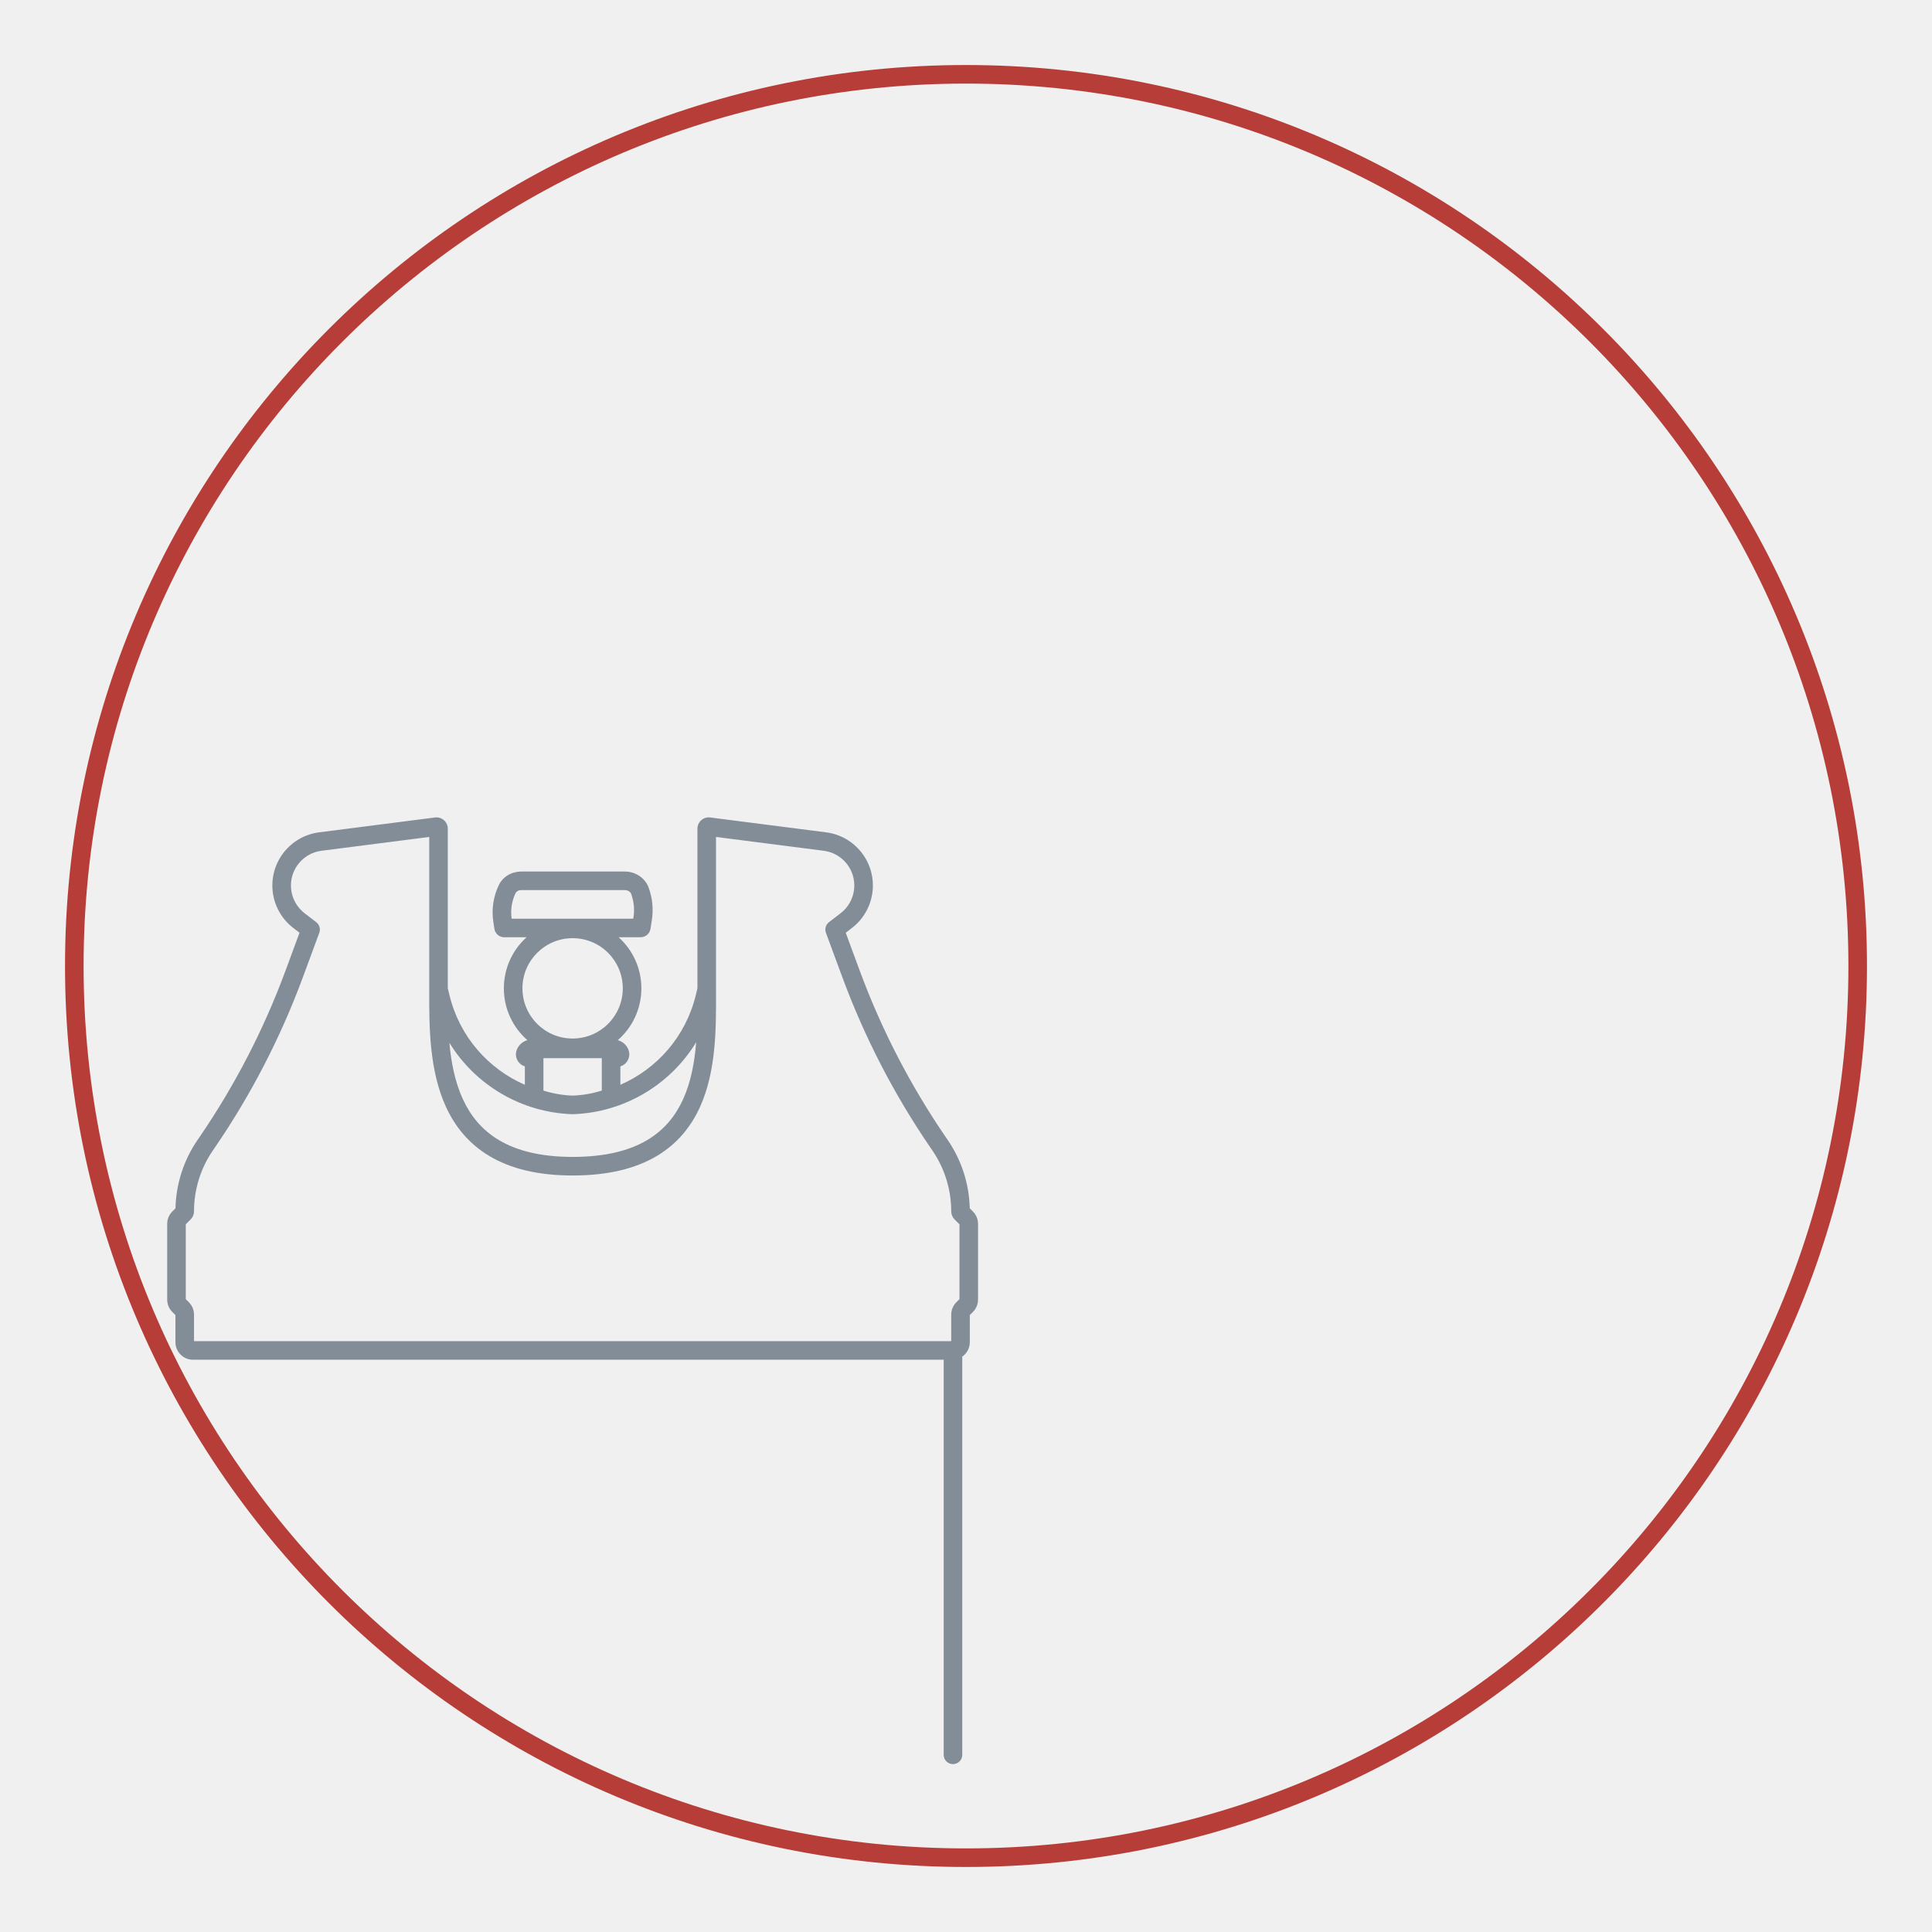
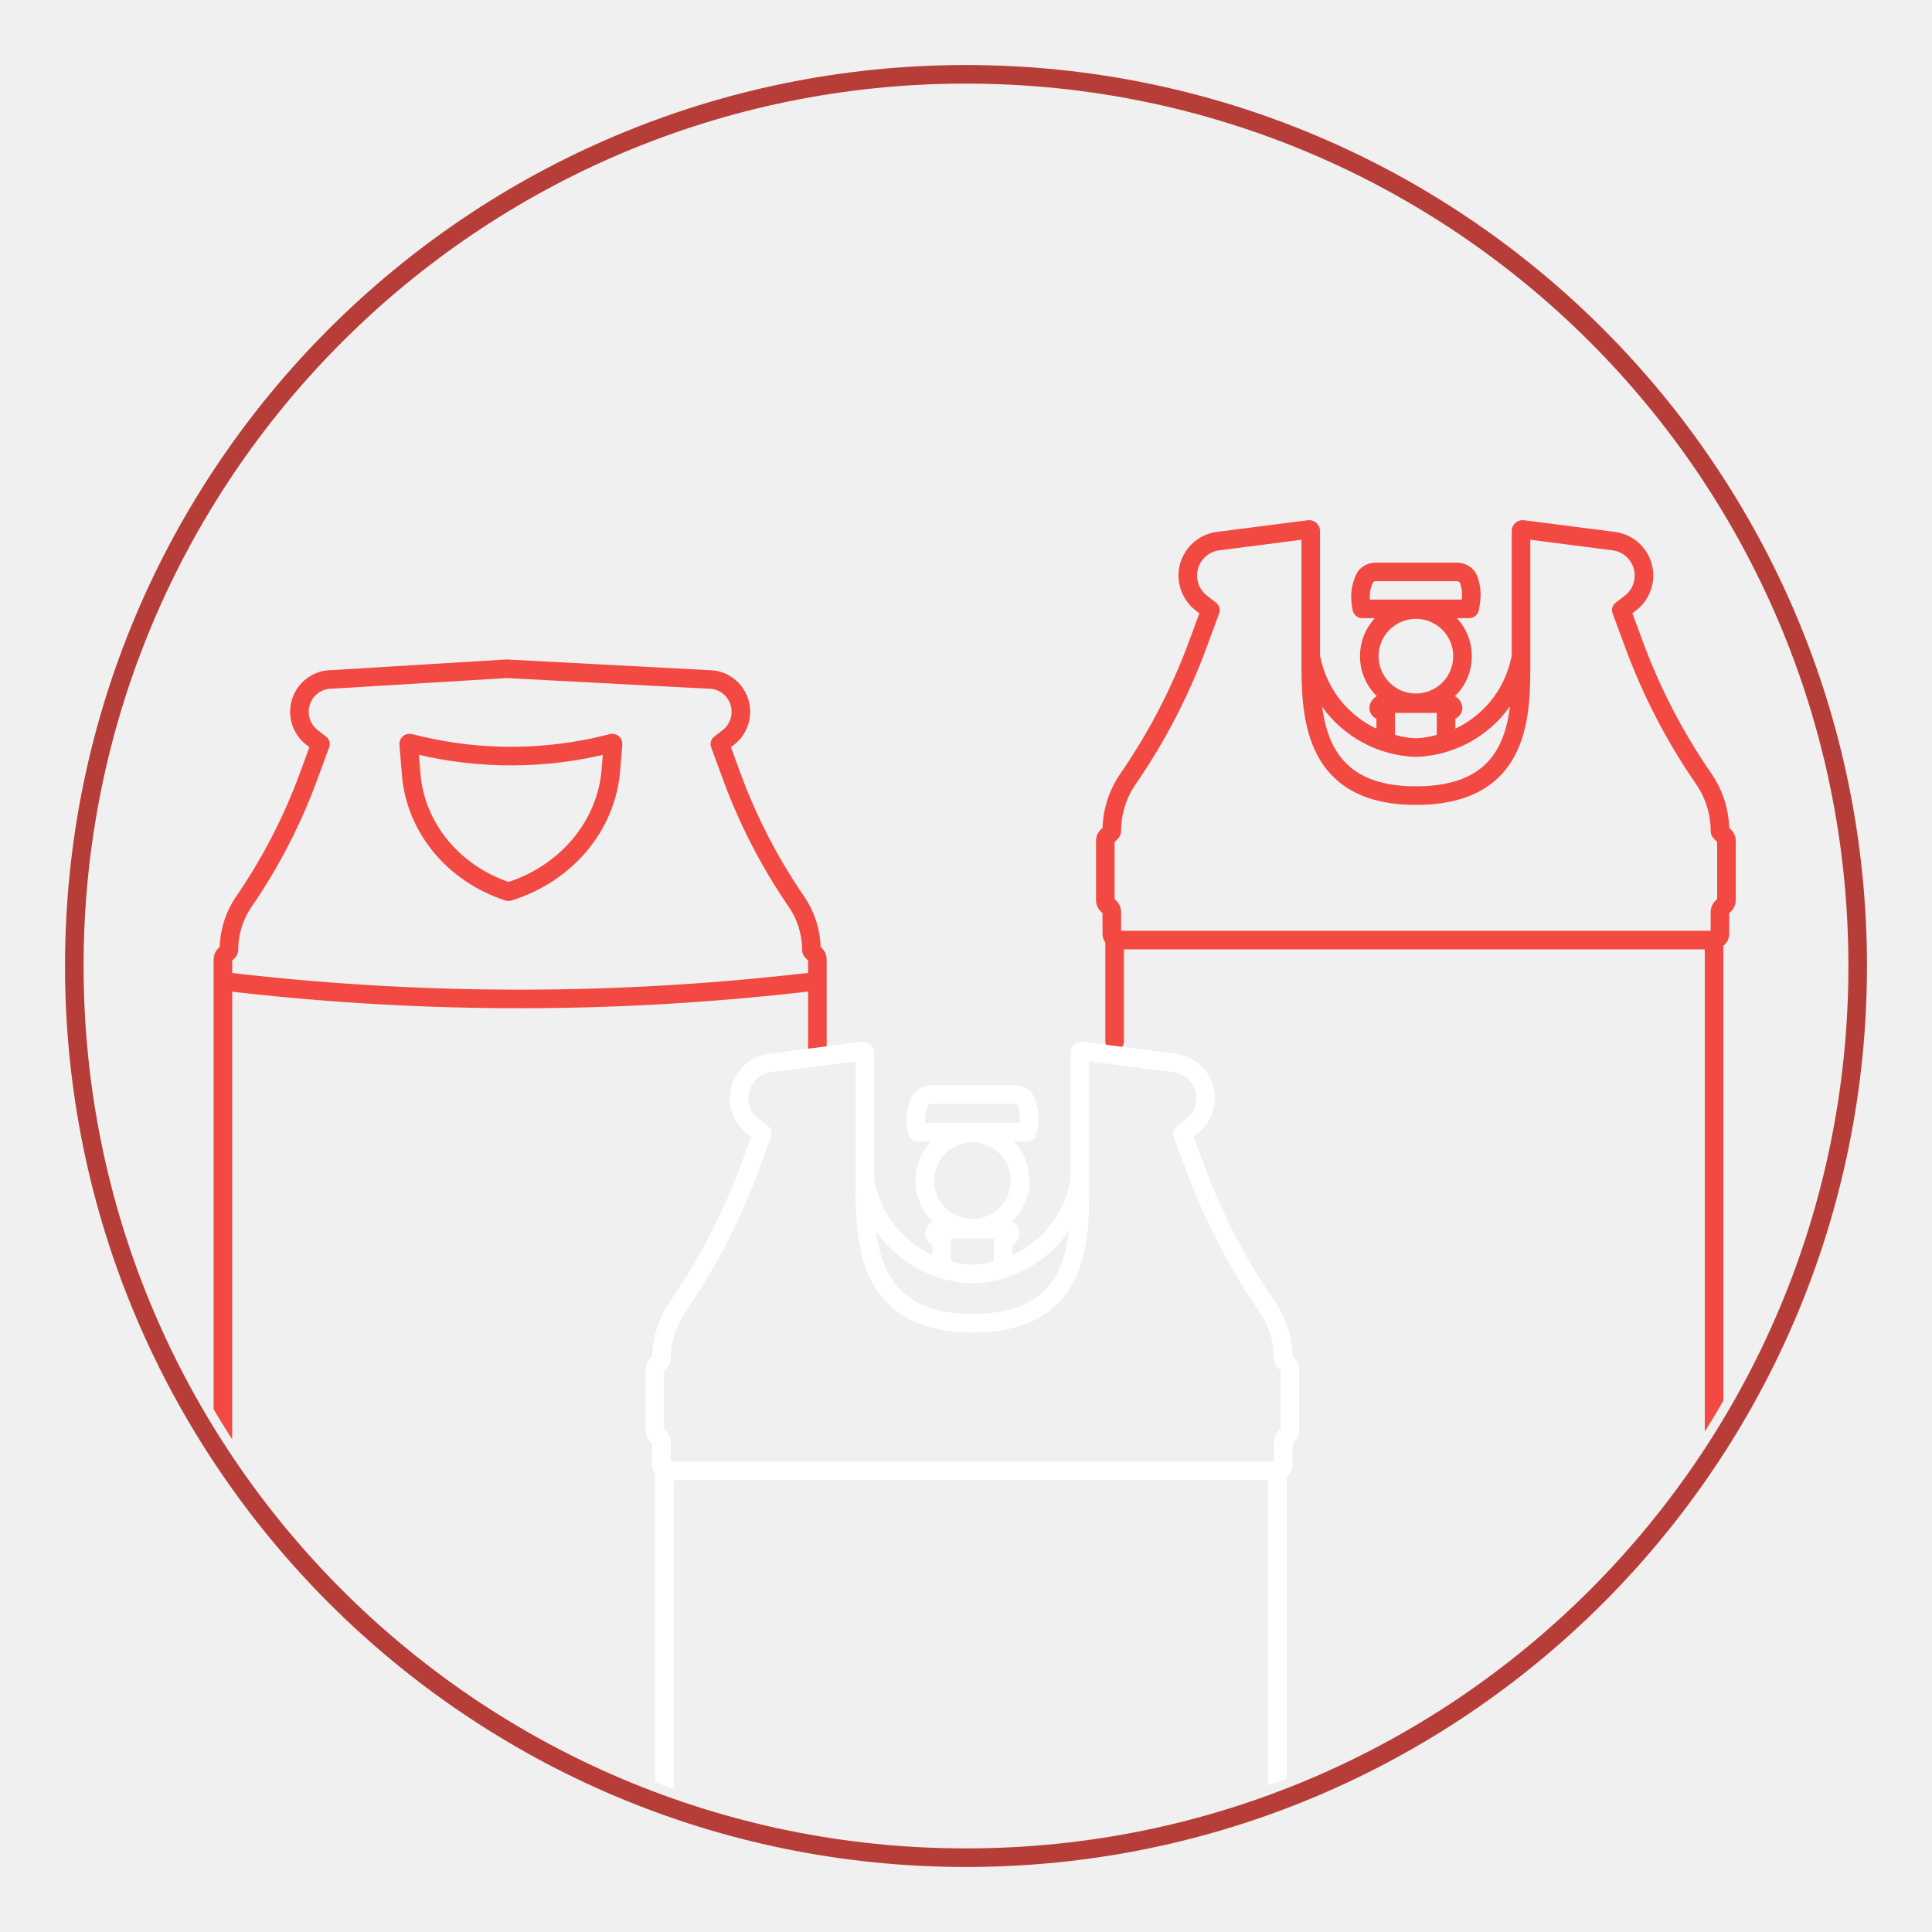
<svg xmlns="http://www.w3.org/2000/svg" width="104" height="104" viewBox="0 0 104 104" fill="none">
-   <g clip-path="url(#clip0_2183_17963)">
-     <circle cx="52" cy="52" r="48" stroke="#B73E38" />
-     <path fill-rule="evenodd" clip-rule="evenodd" d="M24.105 44.61C24.105 44.242 23.782 43.958 23.418 44.005L17.178 44.805C15.63 45.004 14.52 46.399 14.675 47.953C14.754 48.744 15.156 49.467 15.787 49.952L16.123 50.21L15.369 52.251C14.198 55.422 12.64 58.436 10.729 61.225L10.632 61.366C9.888 62.453 9.476 63.731 9.446 65.045L9.277 65.215C9.099 65.392 9 65.632 9 65.882V69.957C9 70.207 9.099 70.447 9.277 70.624L9.444 70.792V72.251C9.444 72.772 9.867 73.195 10.389 73.195H30.824H50.799V94.463C50.799 94.739 51.022 94.963 51.299 94.963C51.575 94.963 51.799 94.739 51.799 94.463V73.026C52.044 72.856 52.204 72.572 52.204 72.251V70.792L52.372 70.624C52.549 70.447 52.648 70.207 52.648 69.957V65.882C52.648 65.632 52.549 65.392 52.372 65.215L52.202 65.045C52.172 63.731 51.761 62.453 51.016 61.366L50.919 61.225C49.009 58.436 47.45 55.422 46.279 52.251L45.526 50.21L45.862 49.952C46.492 49.467 46.894 48.744 46.973 47.953C47.128 46.399 46.019 45.004 44.47 44.805L38.231 44.005C37.866 43.958 37.543 44.242 37.543 44.61V53.199L37.454 53.569C36.913 55.8 35.364 57.537 33.395 58.394L33.395 57.403C33.761 57.291 33.979 56.882 33.826 56.501C33.725 56.247 33.512 56.062 33.257 55.992C34.034 55.313 34.525 54.316 34.525 53.203C34.525 52.111 34.053 51.13 33.301 50.453H34.482C34.714 50.453 34.969 50.293 35.015 50L35.089 49.53C35.181 48.94 35.121 48.339 34.915 47.776C34.719 47.24 34.189 46.915 33.636 46.915L28.052 46.915C27.549 46.915 27.064 47.189 26.845 47.657C26.552 48.279 26.453 48.965 26.558 49.639L26.615 50.004C26.661 50.295 26.913 50.453 27.142 50.453H28.346C27.595 51.13 27.123 52.111 27.123 53.203C27.123 54.316 27.614 55.313 28.391 55.992C28.136 56.062 27.923 56.248 27.822 56.501C27.669 56.882 27.887 57.291 28.253 57.403L28.253 58.394C26.285 57.537 24.735 55.8 24.195 53.569L24.105 53.59L24.195 53.569L24.105 53.199V44.61ZM51.204 72.185V70.769C51.204 70.519 51.303 70.278 51.481 70.101L51.648 69.934V65.905L51.388 65.645C51.27 65.527 51.204 65.368 51.204 65.201C51.204 64.034 50.851 62.894 50.191 61.932L50.095 61.791C48.137 58.934 46.541 55.846 45.341 52.597L44.46 50.212C44.384 50.006 44.451 49.775 44.624 49.642L45.252 49.159C45.664 48.843 45.926 48.37 45.978 47.853C46.08 46.838 45.355 45.926 44.343 45.797L38.543 45.053V53.259C38.543 53.367 38.544 53.477 38.544 53.589V53.589C38.547 55.346 38.553 57.673 37.679 59.593C37.206 60.633 36.473 61.566 35.346 62.233C34.224 62.897 32.749 63.277 30.824 63.277C28.926 63.277 27.464 62.897 26.348 62.232C25.228 61.566 24.492 60.634 24.012 59.596C23.102 57.626 23.104 55.231 23.105 53.454L23.105 53.259V45.053L17.306 45.797C16.294 45.926 15.569 46.838 15.67 47.853C15.722 48.37 15.985 48.843 16.396 49.159L17.024 49.642C17.197 49.775 17.264 50.006 17.188 50.212L16.307 52.597C15.108 55.846 13.511 58.934 11.554 61.791L11.457 61.932C10.797 62.894 10.444 64.034 10.444 65.201C10.444 65.368 10.378 65.527 10.261 65.645L10 65.905V69.934L10.168 70.101C10.345 70.278 10.444 70.519 10.444 70.769V72.195H30.824H51.16C51.174 72.191 51.189 72.188 51.204 72.185ZM30.824 59.978L30.821 59.978L30.808 59.977C28.085 59.889 25.598 58.424 24.19 56.132C24.286 57.189 24.489 58.244 24.92 59.176C25.328 60.061 25.939 60.825 26.86 61.373C27.784 61.923 29.058 62.277 30.824 62.277C32.62 62.277 33.907 61.923 34.837 61.372C35.761 60.825 36.367 60.062 36.769 59.179C37.197 58.237 37.389 57.172 37.475 56.105C36.07 58.412 33.574 59.889 30.84 59.977L30.826 59.978L30.824 59.978ZM28.052 47.915L33.636 47.915C33.817 47.915 33.94 48.02 33.976 48.12C34.124 48.525 34.166 48.954 34.101 49.375L34.088 49.453H27.541C27.475 48.989 27.546 48.516 27.75 48.082C27.789 47.999 27.898 47.915 28.052 47.915ZM30.824 50.502C29.332 50.502 28.123 51.711 28.123 53.203C28.123 54.695 29.332 55.904 30.824 55.904C32.316 55.904 33.525 54.695 33.525 53.203C33.525 51.711 32.316 50.502 30.824 50.502ZM29.253 56.961H30.824H32.395L32.395 58.706C31.892 58.865 31.364 58.958 30.824 58.977C30.283 58.958 29.756 58.865 29.253 58.706L29.253 56.961Z" fill="#838D97" />
+   <circle cx="52" cy="52" r="48" stroke="#B73E38" />
+   <g clip-path="url(#clip0_2143_15252)">
+     <path d="M12 85L12 52.821M44 56.843V52.821M44 52.821V51.638C44 51.551 43.966 51.469 43.905 51.408L43.704 51.205C43.687 51.188 43.677 51.164 43.677 51.14C43.677 50.212 43.398 49.307 42.877 48.542L42.806 48.438C41.4 46.374 40.252 44.142 39.39 41.795L38.75 40.05L39.206 39.697C39.585 39.404 39.827 38.967 39.874 38.489C39.968 37.549 39.301 36.706 38.369 36.586L27.273 36L17.631 36.586C16.699 36.706 16.032 37.549 16.126 38.489C16.173 38.967 16.415 39.404 16.794 39.697L17.25 40.05L16.61 41.795C15.748 44.142 14.6 46.374 13.194 48.438L13.123 48.542C12.602 49.307 12.323 50.212 12.323 51.14C12.323 51.164 12.313 51.188 12.296 51.205L12.095 51.408C12.034 51.469 12 51.551 12 51.638L12 52.821M44 52.821L42.564 52.978C32.403 54.089 22.149 54.036 12 52.821V52.821" stroke="#F24942" stroke-linecap="round" stroke-linejoin="round" />
+     <path d="M22.051 40.001L22.573 40.125C25.889 40.911 29.367 40.892 32.673 40.07L32.95 40.002C32.976 39.995 33.002 40.015 33 40.04L32.885 41.456C32.639 44.465 30.469 47.044 27.379 47.999C27.372 48.001 27.366 48.001 27.359 47.998C24.419 47.041 22.369 44.564 22.134 41.685L22 40.041C21.998 40.015 22.024 39.995 22.051 40.001Z" stroke="#F24942" stroke-linecap="round" stroke-linejoin="round" />
+     <path fill-rule="evenodd" clip-rule="evenodd" d="M71.058 28.586C71.058 28.233 70.748 27.96 70.397 28.005L65.506 28.632C64.234 28.795 63.322 29.941 63.45 31.218C63.515 31.867 63.845 32.462 64.363 32.86L64.563 33.014L64 34.539C63.085 37.017 61.867 39.372 60.374 41.551L60.298 41.662C59.711 42.519 59.383 43.525 59.351 44.561L59.248 44.663C59.089 44.822 59 45.038 59 45.263V48.457C59 48.682 59.089 48.898 59.248 49.057L59.348 49.157V50.256C59.348 50.436 59.404 50.603 59.5 50.741V56.055C59.5 56.331 59.724 56.555 60 56.555C60.276 56.555 60.5 56.331 60.5 56.055V51.104H76.217H91.769V84.238C91.769 84.514 91.993 84.738 92.269 84.738C92.546 84.738 92.769 84.514 92.769 84.238V50.917C92.963 50.762 93.086 50.523 93.086 50.256V49.157L93.186 49.057C93.345 48.898 93.435 48.682 93.435 48.457V45.263C93.435 45.038 93.345 44.822 93.186 44.663L93.084 44.561C93.052 43.525 92.723 42.519 92.136 41.662L92.061 41.551C90.567 39.372 89.35 37.017 88.435 34.539L87.872 33.014L88.072 32.86C88.59 32.462 88.92 31.867 88.985 31.218C89.112 29.941 88.201 28.795 86.929 28.632L82.038 28.005C81.687 27.96 81.377 28.233 81.377 28.586V35.307L81.31 35.584C80.908 37.242 79.782 38.545 78.341 39.225L78.341 38.69C78.639 38.555 78.804 38.2 78.671 37.868C78.603 37.697 78.478 37.559 78.323 37.474C78.881 36.928 79.228 36.166 79.228 35.323C79.228 34.532 78.923 33.813 78.425 33.276H79.087C79.314 33.276 79.566 33.119 79.611 32.829L79.669 32.461C79.744 31.98 79.695 31.491 79.528 31.032C79.356 30.565 78.897 30.287 78.423 30.287H74.046C73.614 30.287 73.193 30.522 73.001 30.93C72.763 31.437 72.681 31.997 72.767 32.546L72.812 32.833C72.857 33.12 73.107 33.276 73.332 33.276H74.012C73.513 33.813 73.209 34.532 73.209 35.323C73.209 36.166 73.555 36.927 74.113 37.474C73.957 37.559 73.832 37.696 73.764 37.868C73.631 38.2 73.796 38.555 74.094 38.69L74.094 39.225C72.653 38.545 71.527 37.242 71.125 35.584L71.058 35.307V28.586ZM76.217 40.742L76.212 40.742L76.201 40.742C74.182 40.676 72.325 39.661 71.172 38.05C71.26 38.718 71.414 39.371 71.686 39.961C71.999 40.638 72.464 41.218 73.164 41.635C73.869 42.054 74.847 42.328 76.217 42.328C77.611 42.328 78.6 42.054 79.308 41.635C80.011 41.218 80.472 40.639 80.779 39.963C81.051 39.365 81.2 38.702 81.281 38.024C80.129 39.65 78.263 40.676 76.234 40.742L76.223 40.742L76.217 40.742ZM70.058 29.056V35.367L70.058 35.526V35.526C70.057 36.914 70.055 38.813 70.779 40.38C71.162 41.211 71.753 41.959 72.653 42.495C73.549 43.028 74.715 43.328 76.217 43.328C77.74 43.328 78.917 43.028 79.817 42.495C80.722 41.959 81.311 41.21 81.69 40.377C82.385 38.849 82.38 37.003 82.377 35.63C82.377 35.54 82.377 35.452 82.377 35.367V29.056L86.802 29.624C87.537 29.718 88.064 30.38 87.99 31.118C87.952 31.494 87.761 31.837 87.462 32.067L86.97 32.446C86.797 32.579 86.73 32.81 86.806 33.015L87.497 34.885C88.44 37.441 89.696 39.869 91.236 42.116L91.311 42.227C91.816 42.964 92.086 43.836 92.086 44.729C92.086 44.888 92.15 45.041 92.262 45.153L92.435 45.326V48.395L92.335 48.494C92.176 48.653 92.086 48.869 92.086 49.094V50.104H76.217H60.348V49.094C60.348 48.869 60.259 48.653 60.1 48.494L60 48.395V45.326L60.173 45.153C60.285 45.041 60.348 44.888 60.348 44.729C60.348 43.836 60.618 42.964 61.123 42.227L60.729 41.956L61.123 42.227L61.199 42.116C62.739 39.869 63.995 37.441 64.938 34.885L65.629 33.015C65.704 32.81 65.638 32.579 65.464 32.446L64.972 32.067C64.673 31.837 64.482 31.494 64.445 31.118C64.371 30.38 64.898 29.718 65.633 29.624L70.058 29.056ZM74.046 31.287H78.423C78.525 31.287 78.577 31.345 78.588 31.376C78.695 31.667 78.727 31.974 78.685 32.276H73.741C73.713 31.963 73.769 31.648 73.906 31.355C73.917 31.331 73.962 31.287 74.046 31.287ZM76.218 33.313C75.108 33.313 74.209 34.213 74.209 35.323C74.209 36.433 75.108 37.333 76.218 37.333C77.328 37.333 78.228 36.433 78.228 35.323C78.228 34.213 77.328 33.313 76.218 33.313ZM77.341 38.377H76.218H75.094L75.094 39.557C75.455 39.665 75.832 39.728 76.217 39.742C76.603 39.728 76.98 39.665 77.341 39.557L77.341 38.377Z" fill="#F24942" />
+     <path fill-rule="evenodd" clip-rule="evenodd" d="M47.057 56.664C47.057 56.309 46.746 56.035 46.394 56.081L41.392 56.722C40.097 56.888 39.17 58.054 39.3 59.354C39.366 60.015 39.702 60.62 40.229 61.025L40.44 61.188L39.861 62.755C38.926 65.29 37.68 67.7 36.152 69.929L36.075 70.042C35.475 70.918 35.14 71.946 35.108 73.005L35 73.113C34.839 73.274 34.749 73.491 34.749 73.719V76.985C34.749 77.212 34.839 77.43 35 77.591L35.105 77.696V78.825C35.105 79.008 35.163 79.178 35.261 79.317V116.218C35.261 116.494 35.485 116.718 35.761 116.718C36.037 116.718 36.261 116.494 36.261 116.218V79.681H52.345H68.261V113.577C68.261 113.853 68.485 114.077 68.761 114.077C69.037 114.077 69.261 113.853 69.261 113.577V79.495C69.458 79.338 69.585 79.096 69.585 78.825V77.696L69.69 77.591C69.851 77.43 69.941 77.212 69.941 76.985V73.719C69.941 73.491 69.851 73.274 69.69 73.113L69.582 73.005C69.55 71.946 69.215 70.918 68.615 70.042L68.538 69.929C67.01 67.7 65.765 65.29 64.829 62.755L64.25 61.188L64.461 61.025C64.988 60.62 65.325 60.015 65.391 59.354C65.52 58.054 64.593 56.888 63.298 56.722L58.296 56.081C57.944 56.035 57.633 56.309 57.633 56.664V63.538L57.564 63.823C57.151 65.527 55.99 66.866 54.506 67.561L54.506 66.989C54.81 66.856 54.979 66.496 54.844 66.16C54.773 65.982 54.642 65.841 54.48 65.756C55.055 65.198 55.413 64.418 55.413 63.553C55.413 62.738 55.095 61.998 54.576 61.448H55.28C55.507 61.448 55.76 61.291 55.805 61.001L55.864 60.624C55.94 60.135 55.891 59.636 55.72 59.169C55.547 58.696 55.082 58.414 54.601 58.414L50.125 58.414C49.687 58.414 49.261 58.652 49.067 59.066C48.824 59.582 48.741 60.152 48.829 60.712L48.875 61.005C48.92 61.292 49.17 61.448 49.395 61.448H50.116C49.597 61.998 49.28 62.738 49.28 63.553C49.28 64.417 49.637 65.198 50.212 65.755C50.049 65.841 49.918 65.982 49.846 66.16C49.712 66.496 49.881 66.856 50.185 66.989L50.185 67.562C48.7 66.867 47.54 65.528 47.126 63.823L47.057 63.538V56.664ZM52.345 69.084L52.344 69.084L52.334 69.084L52.329 69.084C50.252 69.016 48.344 67.965 47.169 66.298C47.257 66.998 47.416 67.684 47.701 68.301C48.022 68.995 48.499 69.591 49.217 70.018C49.94 70.448 50.942 70.729 52.345 70.729C53.772 70.729 54.785 70.448 55.511 70.018C56.233 69.59 56.706 68.996 57.021 68.303C57.305 67.678 57.458 66.982 57.54 66.272C56.366 67.954 54.449 69.016 52.361 69.084L52.348 69.084L52.347 69.084L52.345 69.084ZM46.057 57.132V63.598L46.057 63.76V63.76C46.056 65.18 46.055 67.12 46.794 68.72C47.185 69.568 47.788 70.331 48.706 70.877C49.62 71.421 50.81 71.729 52.345 71.729C53.901 71.729 55.102 71.422 56.021 70.878C56.944 70.331 57.545 69.567 57.931 68.717C58.641 67.157 58.636 65.271 58.633 63.867V63.865V63.864C58.633 63.773 58.633 63.685 58.633 63.598V57.132L63.171 57.714C63.929 57.811 64.472 58.494 64.396 59.254C64.357 59.641 64.16 59.995 63.852 60.233L63.349 60.62C63.175 60.753 63.108 60.984 63.184 61.189L63.891 63.102C64.855 65.714 66.139 68.197 67.713 70.494L67.79 70.607C68.308 71.363 68.585 72.257 68.585 73.173C68.585 73.332 68.648 73.485 68.761 73.598L68.941 73.778V76.926L68.836 77.031C68.675 77.192 68.585 77.409 68.585 77.636V78.681H52.345H36.105V77.636C36.105 77.409 36.015 77.192 35.854 77.031L35.749 76.926V73.778L35.929 73.598C36.042 73.485 36.105 73.332 36.105 73.173C36.105 72.257 36.382 71.363 36.9 70.607L36.487 70.325L36.9 70.607L36.977 70.494C38.551 68.197 39.835 65.714 40.8 63.102L41.506 61.189C41.582 60.984 41.515 60.753 41.342 60.62L40.838 60.233C40.53 59.995 40.333 59.641 40.295 59.254C40.218 58.494 40.761 57.811 41.52 57.714L46.057 57.132ZM50.125 59.414L54.601 59.414C54.709 59.414 54.767 59.476 54.781 59.513C54.891 59.815 54.925 60.135 54.879 60.448H49.803C49.772 60.123 49.829 59.795 49.972 59.491C49.985 59.462 50.036 59.414 50.125 59.414ZM52.346 61.487C51.205 61.487 50.28 62.412 50.28 63.553C50.28 64.695 51.205 65.62 52.346 65.62C53.487 65.62 54.413 64.695 54.413 63.553C54.413 62.412 53.487 61.487 52.346 61.487ZM53.506 66.665H52.346H51.185L51.185 67.892C51.557 68.003 51.947 68.069 52.345 68.083C52.744 68.069 53.133 68.003 53.506 67.892L53.506 66.665Z" fill="white" />
  </g>
  <defs>
-     <clipPath id="clip0_2183_17963">
-       <rect width="104" height="104" fill="white" />
+     <clipPath id="clip0_2143_15252">
+       <rect x="5" y="5" width="94" height="94" rx="47" fill="white" />
    </clipPath>
  </defs>
</svg>
